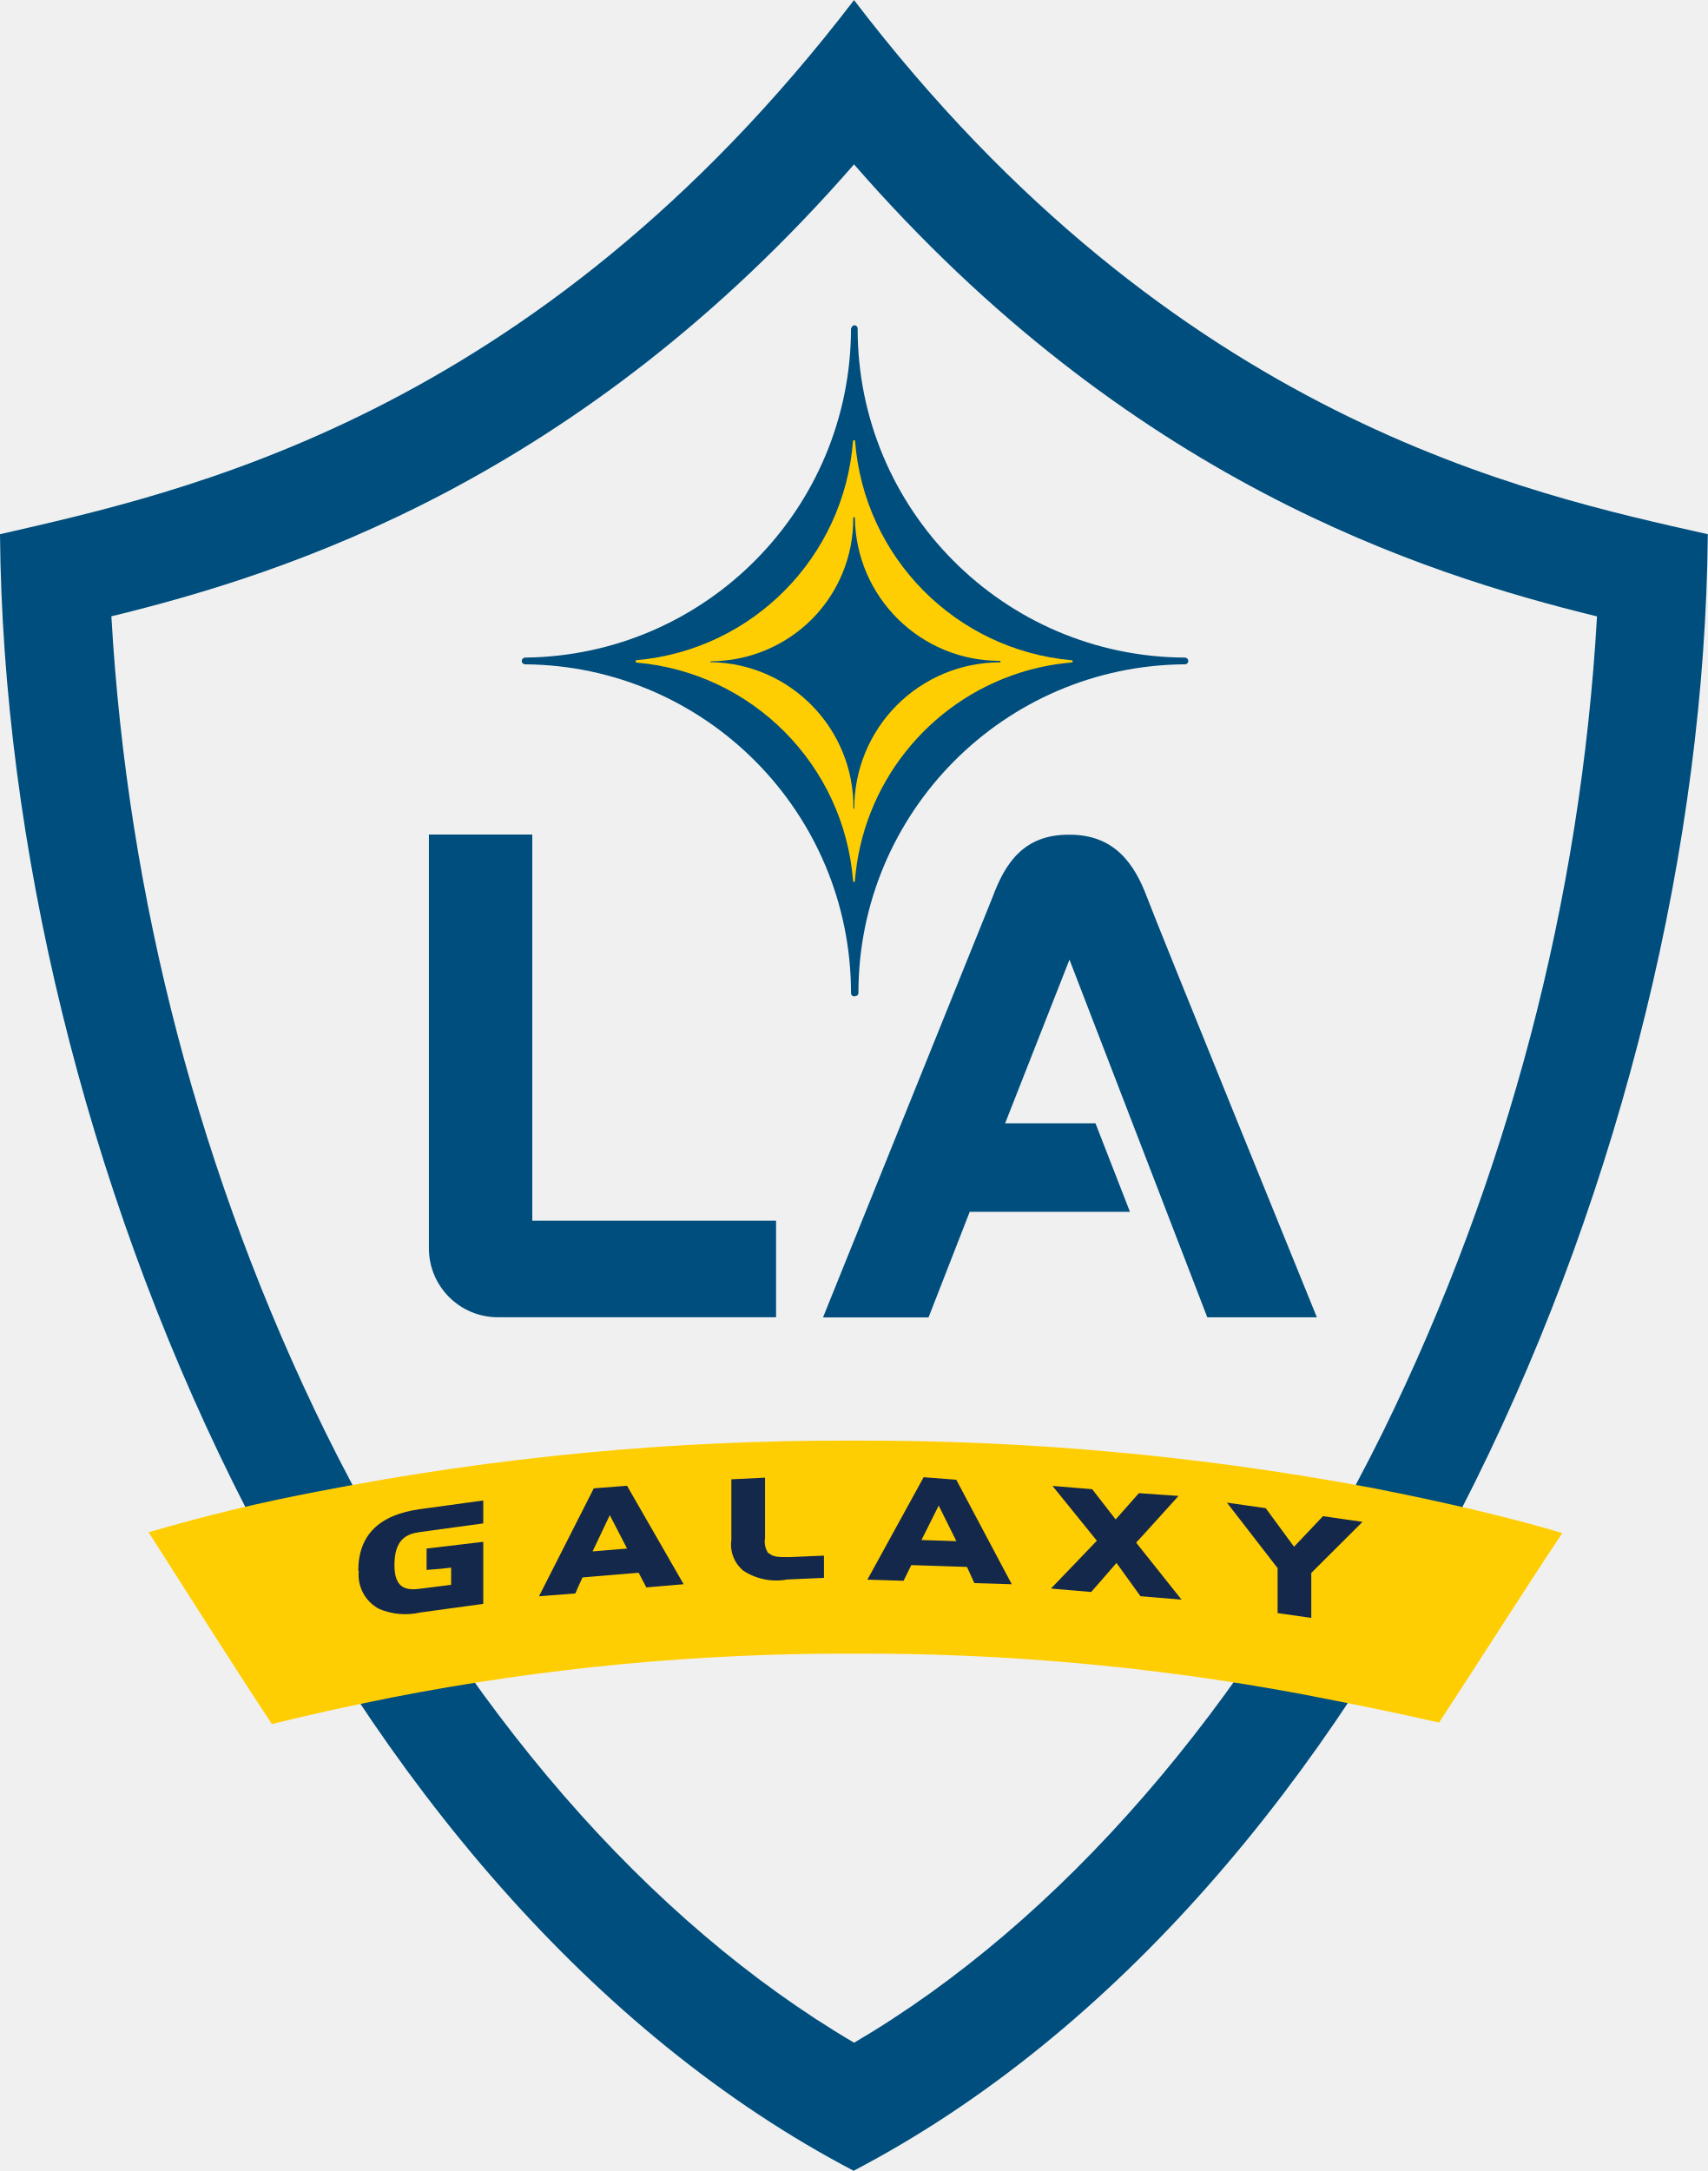
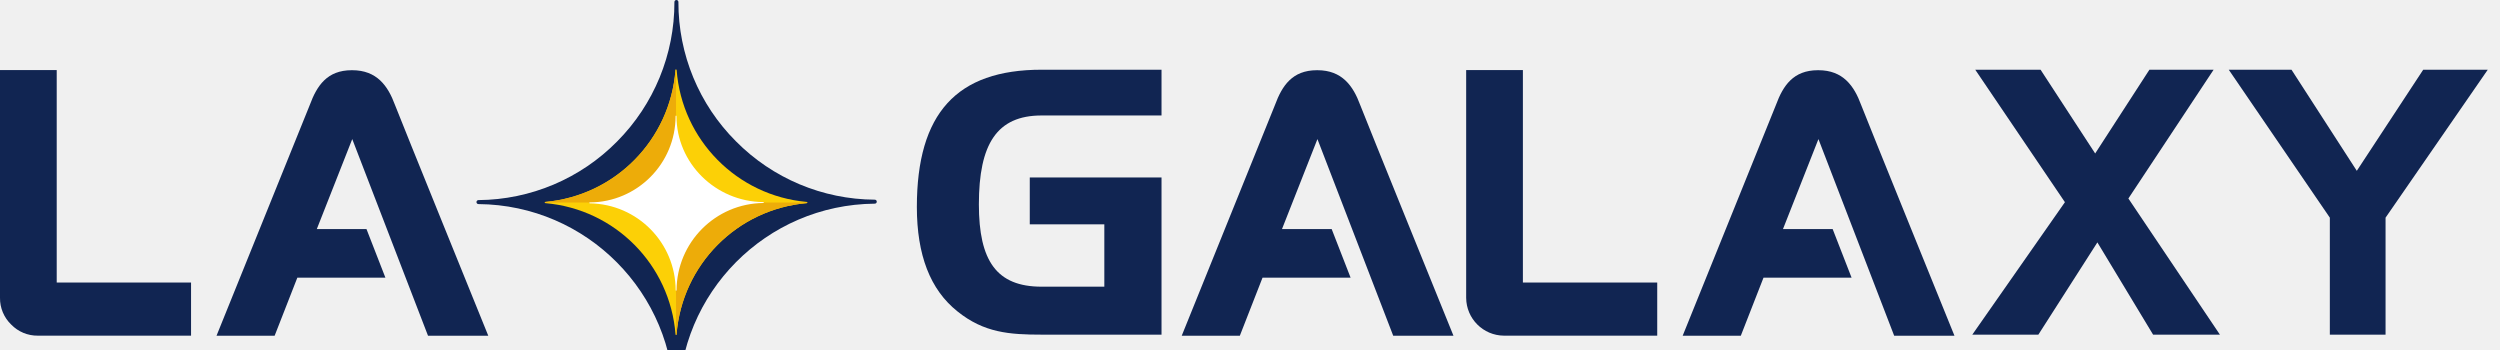
- <svg xmlns="http://www.w3.org/2000/svg" viewBox="0 0 198.25 252" width="198.25" height="252">
-   <path fill="#004E7D" fill-rule="evenodd" d="M99.15 252C38.34 220.23.62 133.76 0 62.01c20.67-4.77 61.84-13.26 99.14-62 37.29 48.82 78.41 57.32 99.11 62-.61 71.75-38.33 158.16-99.1 189.93 Z M12.88 71.55 C33.4 66.56 67.28 55.65 99.14 19.08 c 31.85 36.57 65.8 47.47 86.25 52.47 a246.86 246.86 0 0 1 -24.93 94.82 c-15.79 31.89-37.46 56.74-61.31 70.74 -23.86-14.02-45.52-38.84-61.31-70.74 a246.93 246.93 0 0 1 -24.91-94.82 Z" />
-   <path fill="#004E7D" d="M98.79 38.04a38.24 38.24 0 0 1-37.84 38.29.4.4 0 0 0-.38.4.38.38 0 0 0 .38.38 38.16 38.16 0 0 1 37.84 38.16.37.37 0 0 0 .56.33h.08a.37.37 0 0 0 .22-.33 38.16 38.16 0 0 1 37.91-38.16.38.38 0 0 0 .38-.38.4.4 0 0 0-.38-.4 38.16 38.16 0 0 1-38-38.16.38.38 0 0 0-.33-.41.38.38 0 0 0-.4.37" />
-   <path fill="#FFCE02" d="M99.15 51.07a.11.11 0 0 1 .11.11 27.68 27.68 0 0 0 25.14 25.46.12.12 0 0 1 .13.13c0 .13-.1.11-.14.13a27.16 27.16 0 0 0-6 1.19 27.64 27.64 0 0 0-19.15 24.17.12.12 0 0 1-.1.13.13.13 0 0 1-.11-.13 27.61 27.61 0 0 0-25.12-25.35.14.14 0 0 1-.12-.15c0-.13 0-.11.13-.13a27.67 27.67 0 0 0 25.1-25.41.13.13 0 0 1 .13-.13" />
-   <path fill="#004E7D" d="M116.08 76.71a16.82 16.82 0 0 1-16.84-16.62.1.1 0 0 0-.19 0 16.51 16.51 0 0 1-4.77 11.75 16.68 16.68 0 0 1-11.72 4.92.1.1 0 0 0-.1.1.1.1 0 0 0 .1 0 16.82 16.82 0 0 1 16.51 17 .1.1 0 0 0 .1 0 16.93 16.93 0 0 1 16.91-16.98.1.1 0 0 0 .08-.1" />
-   <path fill="#FFCE02" d="M158.73 172.61a319.61 319.61 0 0 0-59.64-5.39 317.07 317.07 0 0 0-62 5.87 203.54 203.54 0 0 0-19.84 4.77c4.58 7.14 9.81 15.46 14.31 22.26 4.42-1.1 9.08-2.11 13.9-3.08a274.07 274.07 0 0 1 53.79-5.09 276.82 276.82 0 0 1 51.68 4.66c5.71 1.1 11.13 2.19 16.12 3.34 4.6-7 9.65-15 14.31-22-5.28-1.59-13.15-3.51-22.39-5.3" />
-   <path fill="#13284B" d="M41.65 182.32a4.47 4.47 0 0 0 2.37 4.44 7.79 7.79 0 0 0 4.77.41l7.31-1v-7.2l-6.58.78v2.48c1.75-.14 2.07-.16 2.85-.27v2l-3.58.45c-1.77.25-3-.13-3-2.75 0-3 1.42-3.63 3-3.83l7.31-1v-2.66l-7.31 1c-4.77.65-7.2 3-7.2 7.17m27.34-9.58l-6.36 12.53 4.22-.33s.6-1.4.83-1.86l6.52-.54.89 1.7 4.33-.37-6.57-11.43zm-.14 7.32l2-4.21 2 3.88zm20.42.25a2.42 2.42 0 0 1-.4-1.81v-7l-3.91.19v7.05a3.91 3.91 0 0 0 1.42 3.58 7 7 0 0 0 5.07 1l4.26-.19v-2.58l-4 .17c-1.32 0-1.94 0-2.43-.49m18-8.78l-6.53 11.89 4.2.13.9-1.82 6.46.21.86 1.88 4.34.13-6.44-12.13zm-.25 7.29c.38-.78 1.46-2.94 2-4l2.05 4.13zm29.82-5.12l-4.58-.32-2.7 3.05-2.72-3.51-4.61-.38 5.15 6.36c-.32.35-5.33 5.55-5.33 5.55l4.67.4s2.35-2.67 2.94-3.37l2.78 3.86 4.77.4-5.27-6.62c.32-.32 4.91-5.41 4.91-5.41m16.78 2.34l-3.36 3.55-3.29-4.48-4.5-.64 5.88 7.6v5.22l3.91.56v-5.22l5.95-5.93z" />
-   <path fill="#004E7D" d="M90.16 152.9H57.79a8 8 0 0 1-8-8V96.87h12v44.82h28.3v11.21z M95.54 152.92h12.25l4.78-12.26h18.6l-4-10.27h-10.49l7.47-19 16 41.52h12.72s-19-46.73-19.69-48.69c-1.49-4-3.83-7.33-9-7.33h-.15c-5.18 0-7.35 3.28-8.83 7.3z" />
+ <svg xmlns="http://www.w3.org/2000/svg" width="686.88" height="96" viewBox="0 0 686.88 96">
+   <g id="logo">
+     <g id="logo-type">
+       <g>
+         <path d="M282.932,48.757h36.199V91.944H286.18c-8.817,0-15.816-.507-23.115-6.385-7.507-5.982-11.156-15.512-11.156-28.69,0-25.755,10.949-37.715,34.271-37.715h32.951V31.726H286.18c-12.267,0-17.231,7.806-17.231,24.429,0,15.513,4.857,22.611,17.231,22.611h17.236V61.631H282.932v-12.874" fill="#112552" />
+         <path d="M542.703,19.154h17.948l15.003,23.013L590.556,19.154h17.64l-23.42,35.382L609.924,91.944H591.568L576.26,66.597,560.043,91.944h-18.148L567.34,55.551,542.703,19.154" fill="#112552" />
+         <path d="M629.592,19.154l17.945,27.778L665.784,19.154H683.52L655.437,59.805V91.944H640.127V59.805L612.352,19.154h17.24" fill="#112552" />
+         <path d="M455.327,92.223H413.224a10.46,10.46,0,0,1-10.391-10.396V19.259h15.584V77.634h36.909V92.223" fill="#112552" />
+         <path d="M462.316,92.249h15.973l6.24-15.966h24.193L503.528,62.94H489.875l9.743-24.727,20.812,54.035h16.564S512.296,31.386,511.351,28.837c-1.927-5.252-4.977-9.546-11.741-9.546H499.468c-6.767,0-9.573,4.265-11.511,9.515L462.316,92.249" fill="#112552" />
+         <path d="M324.679,92.249H340.644l6.241-15.966H371.076L365.881,62.94H352.228l9.741-24.727,20.821,54.035h16.556s-24.689-60.863-25.633-63.411c-1.936-5.252-4.987-9.546-11.744-9.546h-.14c-6.767,0-9.572,4.265-11.511,9.515l-25.64,63.443" fill="#112552" />
+       </g>
+       <g>
+         <path d="M52.492,92.223H10.389a10.002,10.002,0,0,1-7.327-3.064A10.024,10.024,0,0,1,0,81.827V19.259H15.583V77.634h36.909V92.223" fill="#112552" />
+         <path d="M59.486,92.249H75.454l6.242-15.966H105.888L100.693,62.94H87.042L96.781,38.213l20.818,54.035H134.156s-24.693-60.863-25.633-63.411c-1.933-5.252-4.984-9.546-11.751-9.546h-.14c-6.758,0-9.563,4.265-11.503,9.515L59.486,92.249" fill="#112552" />
+       </g>
+     </g>
+     <g id="logo-star">
+       <path d="M185.297.548V.58a54.075,54.075,0,0,1-15.747,38.292,54.037,54.037,0,0,1-38.098,16.104.553.553,0,0,0-.544.549h0a.549.549,0,0,0,.542.548,54.246,54.246,0,0,1,53.794,54.283.56.56,0,0,0,.792.496l.124-.061a.56.56,0,0,0,.309-.496,54.325,54.325,0,0,1,53.884-54.337.546.546,0,0,0,.543-.55h0a.549.549,0,0,0-.543-.548,54.097,54.097,0,0,1-38.171-16.052A53.881,53.881,0,0,1,186.393.58V.548a.548.548,0,1,0-1.096,0" fill="#112552" />
+       <path d="M185.74,19.084a.171.171,0,0,1,.168.186A39.371,39.371,0,0,0,221.637,55.478c.084.017.188.06.188.165,0,.114-.133.167-.216.172a39.272,39.272,0,0,0-35.72,36.044c-.001.052-.028.18-.149.18-.112,0-.14-.128-.14-.18a39.27,39.27,0,0,0-35.729-36.044c-.075-.005-.205-.058-.205-.172,0-.105.103-.148.184-.165a39.385,39.385,0,0,0,35.733-36.208.166.166,0,0,1,.157-.186" fill="#fcd006" />
+       <path d="M185.74,19.084a.166.166,0,0,0-.157.186A39.385,39.385,0,0,1,149.849,55.478c-.081.017-.184.06-.184.165H185.74V19.084" fill="#edac09" />
+       <path d="M185.74,92.039c.121,0,.148-.128.149-.18a39.272,39.272,0,0,1,35.72-36.044c.083-.005.216-.058.216-.172H185.74V92.039" fill="#edac09" />
+       <path d="M209.729,55.525c-13.161-.12-23.863-10.716-23.863-23.621a.125.125,0,1,0-.249,0A23.73,23.73,0,0,1,162.044,55.618a.128.128,0,0,0-.129.127.134.134,0,0,0,.129.127,23.924,23.924,0,0,1,23.593,23.867.128.128,0,0,0,.121.123.129.129,0,0,0,.129-.123,24.079,24.079,0,0,1,23.841-23.963.125.125,0,0,0,.124-.127.123.123,0,0,0-.124-.123" fill="#fff" />
+     </g>
+   </g>
</svg>
